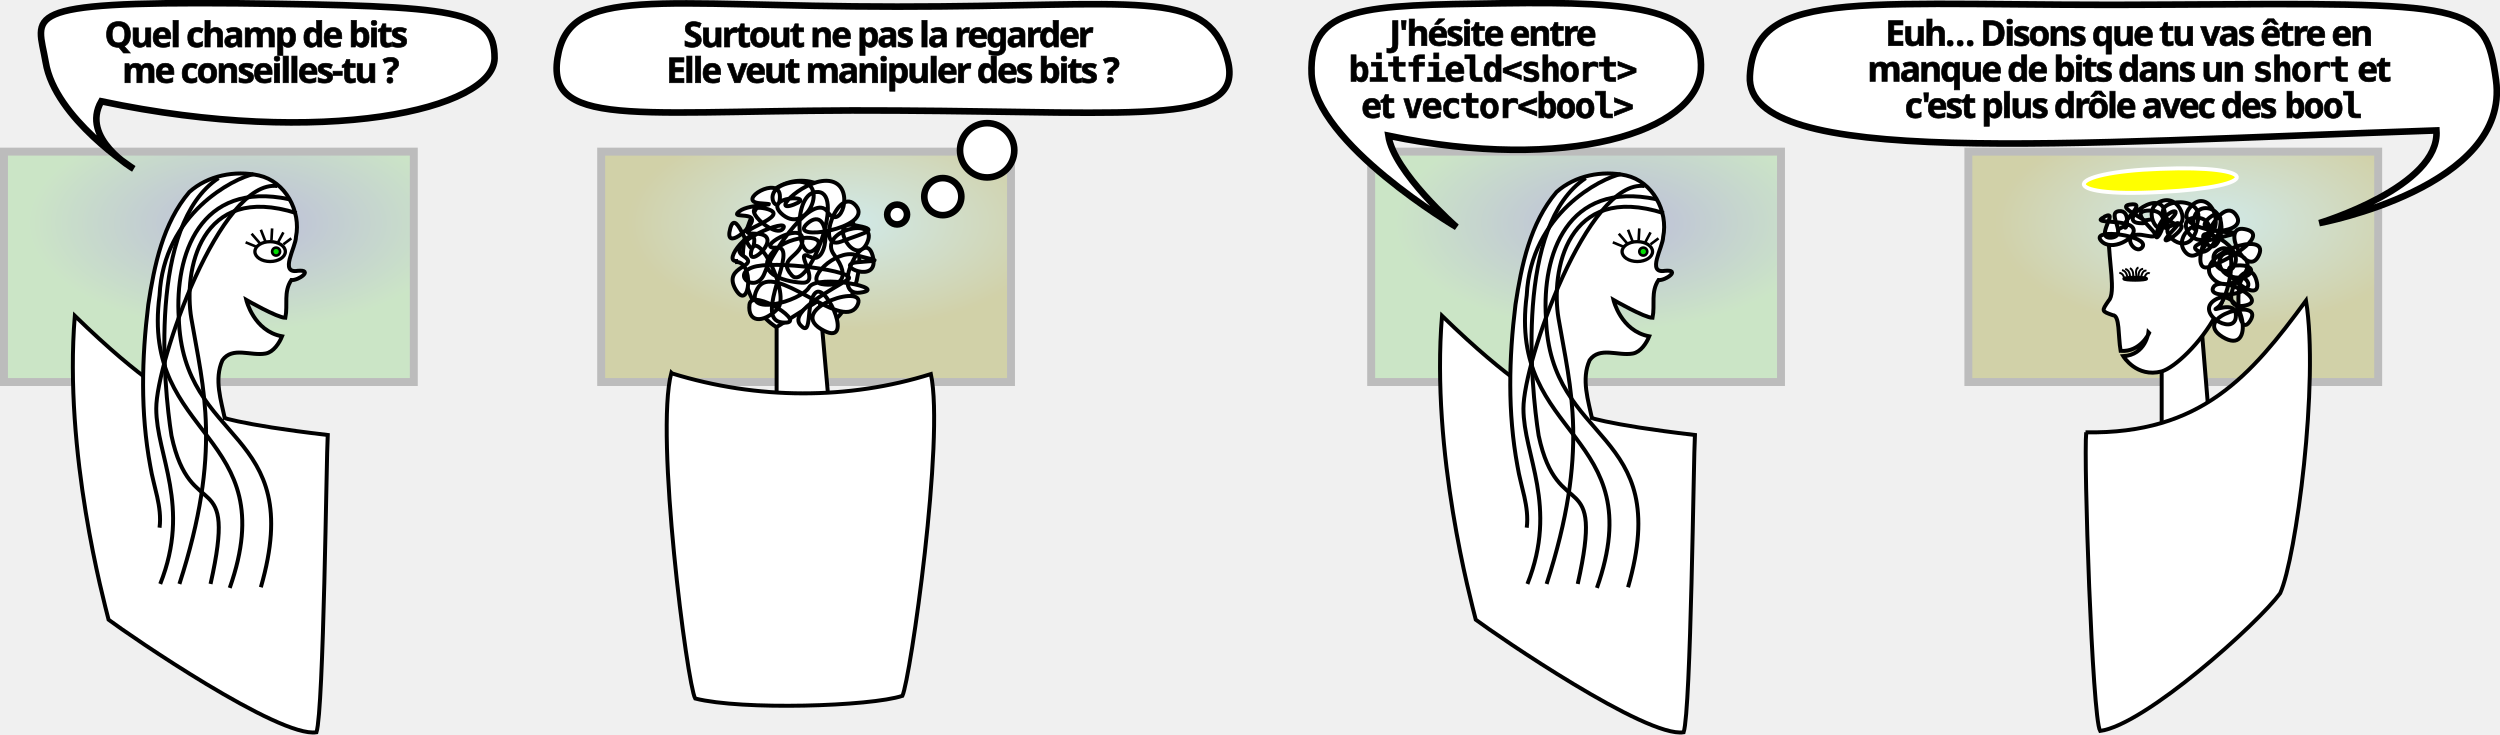
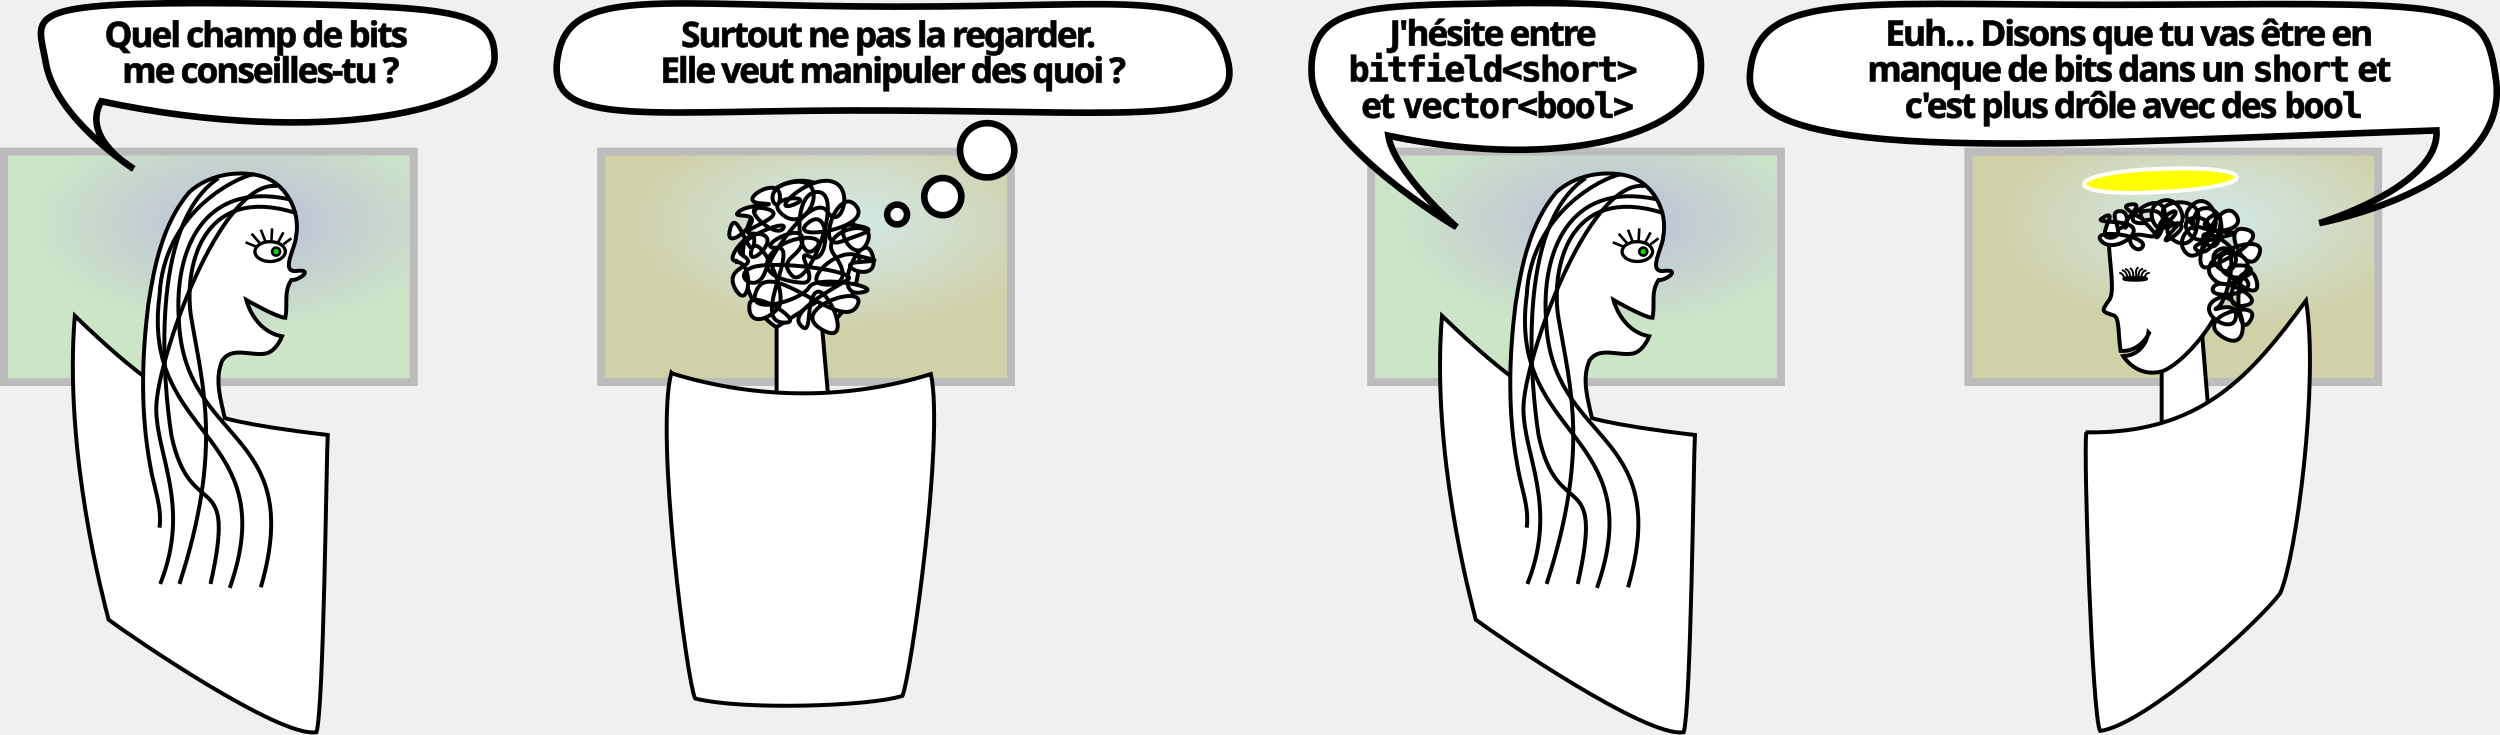
- <svg xmlns="http://www.w3.org/2000/svg" xmlns:xlink="http://www.w3.org/1999/xlink" version="1.1" viewBox="0 0 3776 1110" width="100%" fill="#fff" stroke="#000" stroke-width="6" id="svg7980">
+ <svg xmlns="http://www.w3.org/2000/svg" xmlns:xlink="http://www.w3.org/1999/xlink" version="1.1" viewBox="0 0 3776 1110" width="65em" fill="#fff" stroke="#000" stroke-width="6">
  <defs id="defs7852">
    <radialGradient id="a" cx="516" cy="185" r="54" gradientTransform="matrix(6 0 0 3 -2730 -218)" gradientUnits="userSpaceOnUse">
      <stop stop-color="#44a" offset="0" id="stop7842" />
      <stop stop-color="#7c6" offset="1" id="stop7844" />
    </radialGradient>
    <radialGradient id="b" cx="516" cy="185" r="54" gradientTransform="matrix(6 0 0 3 -1825 -218)" gradientUnits="userSpaceOnUse">
      <stop stop-color="#8dd" offset="0" id="stop7847" />
      <stop stop-color="#880" offset="1" id="stop7849" />
    </radialGradient>
  </defs>
  <g id="2ecrans" opacity=".3" stroke="#444" stroke-width="12">
    <rect x="6" y="229" width="619" height="348" fill="url(#a)" id="rect7854" />
    <rect x="908" y="229" width="619" height="348" fill="url(#b)" id="rect7856" />
  </g>
  <use transform="translate(2065)" xlink:href="#2ecrans" id="use7859" />
  <path style="stroke-width:10" id="path7861" d="M 358,5 C 22,2 57,23 69,94 c 14,85 133,161 133,161 0,0 -81,-46 -49,-102 336,71 593,12 594,-65 C 747,15 694,9 358,5 Z" />
  <path style="stroke-width:10" id="path7863" d="m 1853,86 c 31,105 -121,83 -498,81 -377,-3 -530,32 -513,-79 17,-112 149,-78 513,-78 364,0 466,-29 498,76 z" />
  <circle style="stroke-width:10" id="circle7865" r="41" cy="227" cx="1491" />
  <circle style="stroke-width:10" id="circle7867" r="28" cy="297" cx="1424" />
  <circle style="stroke-width:10" id="circle7869" r="15" cy="324" cx="1355" />
  <path style="stroke-width:10" id="path7871" d="M 2268,5 C 2060,8 1977,8 1981,112 1986,217 2200,343 2200,343 c 0,0 -95,-83 -103,-138 269,56 466,-6 472,-99 C 2574,13 2477,2 2268,5 Z" />
  <path style="stroke-width:10" id="path7873" d="m 3274,7 c 459,-3 480,-4 496,114 22,162 -267,216 -267,216 0,0 183,-55 177,-140 -563,19 -1044,58 -1037,-82 7,-139 172,-104 631,-108 z" />
  <g fill="#000" stroke="#000" stroke-width="1" font-family="Purisa" font-weight="bold" font-size="53" letter-spacing="-3" word-spacing="-3" text-anchor="middle" id="g7911">
    <text id="text7881">
      <tspan x="394" y="71" id="tspan7877">Quel champ de bits</tspan>
      <tspan x="394" y="125" id="tspan7879">me conseilles-tu ?</tspan>
    </text>
    <text id="text7887">
-       <tspan x="1349" y="71" id="tspan7883">Surtout ne pas la regarder</tspan>
-       <tspan x="1349" y="125" id="tspan7885">Elle veut manipuler des bits ?</tspan>
+       <tspan x="1349" y="71" id="tspan7883">Surtout ne pas la regarder.</tspan>
+       <tspan x="1349" y="125" id="tspan7885">Elle veut manipuler des quoi ?</tspan>
    </text>
    <text id="text7897" style="line-height:66px;">
      <tspan x="2262" y="69" id="tspan7889" style="font-family:Purisa;line-height:66px;">J'hésite entre</tspan>
      <tspan x="2262" y="123" id="tspan7891" style="font-family:monospace;line-height:66px;">bitfield&lt;short&gt;</tspan>
      <tspan x="2262" y="178" id="tspan7895" style="font-family:Purisa;line-height:66px;">et <tspan id="tspan7893" style="font-family:monospace;line-height:66px;">vector&lt;bool&gt;</tspan>
      </tspan>
    </text>
    <text id="text7909">
      <tspan x="3223" y="69" id="tspan7899">Euh… Disons que tu vas être en</tspan>
      <tspan x="3223" y="123" id="tspan7903">manque de bits dans un <tspan font-family="monospace" id="tspan7901">short</tspan>

 et</tspan>
      <tspan x="3223" y="178" id="tspan7907">c'est plus drôle avec des <tspan font-family="monospace" id="tspan7905">bool</tspan>
      </tspan>
    </text>
  </g>
  <g id="long">
    <path d="m328 628s29 13 167 29c-2 31-6 415-17 449-56 9-282-146-314-170-7-28-68-252-51-459 106 103 154 125 153 122" id="path7913" />
    <path d="m340 634c-6-29-17-61-4-90 15-21 43-6 65-10 12-2 21-16 25-26-43-8-54-55-54-55s47 27 59 27c4-20-3-39 9-57 11 1 34-16 10-14-29 5-3-36-3-51 8-39-16-84-56-93-36-8-77 0-105 25-40 47-53 111-62 170-10 81-12 163 3 244 5 31 18 61 14 93" id="path7915" />
    <g fill="none" id="g7927">
      <path d="m383 263c-29 6-136 59-142 183-29 218 189 206 106 442" id="path7917" />
      <path d="m448 322c-147-47-171 88-159 159 18 106 47 200-18 401" id="path7919" />
      <path d="m330 269c-106 71-83 313-71 389 29 136 100 41 59 224" id="path7921" />
      <path d="m419 281c-86-11-183 265-183 336s53 147 6 265" id="path7923" />
      <path d="m437 301c-136-29-173 85-167 179 6 195 194 164 124 407" id="path7925" />
    </g>
    <ellipse cx="408" cy="380" rx="23" ry="15" stroke-width="5" id="ellipse7929" />
    <g stroke-width="4" id="g7945">
      <path d="m428 351-8 15" id="path7931" />
      <path d="m411 345-1 18" id="path7933" />
      <path d="m440 360-12 9" id="path7935" />
      <path d="m394 347 7 18" id="path7937" />
      <path d="m380 353 13 15" id="path7939" />
      <path d="m371 366 17 7" id="path7941" />
      <circle cx="417" cy="380" r="6" fill="#0d0" id="circle7943" />
    </g>
  </g>
  <ellipse id="tete_court_1" cx="1210" cy="389" rx="88" ry="116" />
  <path id="cou_court_1" d="m1251 600-13-147-65 41v116" />
  <path id="cheuveux_court_1" d="m1115 394c-30 5 29-62 24-27-5 34-26-58-36-22s34-2 33-13-34-2-19-13c15-12 70-9 31-12-38-3 30-44 30-10s-36-14 21-22 22 80-16 50c-37-30 55-31 16-16s20-44 57-35c36 9 14 77-6 46-21-31-83 59-95 92s-51 4-19-8c31-12 162 6 145 18-18 12-91 48-72 69s7-35 23-49c17-15 61 87 8 55s77-73 54-34c-24 38-126-71-150-27s66 19 78-2 124 2 77 8 6-103 19-56-63 13-22 10 26-2-4-11-78 39-51 44c26 5 46-8 19-44s68-60 50-19-60-34-20-26c40 7 20 10-20 25s-4-87 23-54c28 34-108 56-73 26 36-30 34 66 4 51-29-15 19 41-13 39-31-2-70-16-44-46 27-30 90-27 63-4-27 24-35-90 6-87s-16 152-40 126c-24-27 17-27 16-55s-75 16-39 13-37 108 8 113-46-54-49-27 20 29 42 7c21-21-30-123-39-89-9 33 54-25 6-25-47 0 63-27 15-38-47-10 15 48 27 30s-90 23-61 41-32 14-11 51c22 37 29-46-1-41z" />
  <path id="fauteuil_court_1" d="m1015 564c129 40 267 40 391 1 21 97-31 460-43 486-48 16-243 22-313 4-12-21-61-398-36-492z" />
  <use transform="translate(2065)" xlink:href="#long" id="use7952" />
  <path id="cou_court_2" d="m3337 638-11-134-61 55v94" />
  <path id="visage_court_2" d="m3246 503s-13 29-43 27c-4-23-1-54-12-54-17-6-17-6-6-22 11-11 0-61 0-95v6c0-28 95-50 145-22 95 72-27 207-65 218-38 10-58-23-58-23 34-2 38-36 38-36z" />
  <path id="cheuveux_courts_2" d="m3179 327c23-11-17 34 10 32 26-3-8-37 11-40 20-3 11 34 9 23s35-37 8-33 50 31 14 28 39-59 39-11-41-9-6-22 46.5 56 11 28c-35-28 53-42 45 0s-18-25 17-17c34 9 14 80-6 50-20-29 56 2 45 33s-52-10-22-22 12 77-4 88c-17 11 30-15 27 15s-67-9-28-28c39-18 59 89 8 58-50-31 64-61 42-25s-24-83-6-61c19 22-61 31-50 11s89 22 45 28c-45 6 7-84 20-39s-70-20-31-22c39-3 23 25-6 17-28-8-25-48 11-33 37 14-16 67-42 33-25-34 89-72 72-33s-60-46-22-39-15 43-53 57 13-111 39-80c26 32-73 34-39 6s11 64-17 50 80-26 50-28c-30-1-87-11-61-39 25-28 53 22 28 45-25 22-56-31-17-28s3 77-19 52 30-58 13-25-62-14-28-17-40 47-6 11c35-36-35 18 0-20 20-20-14-12-22 20-9 31 33-32-11-32-45 0 39 47-5 38-45-10-17 33-6 17 11-17-78-29-63-10s56-4 49-18c-7-15-67-6-44-17z" />
  <path id="aureole" d="m3263 255c-149 5-159 44 0 35 159-8 149-41 0-35z" fill="#ff0" stroke="#fff" />
  <ellipse cx="3225" cy="421" rx="17" ry="2" stroke-width="5" id="ellipse7958" />
  <g fill="none" stroke-width="3" id="g7976">
    <path d="m3222 417s1-9-5-12" id="path7960" />
    <path d="m3239 419s3-9 8-6" id="path7962" />
    <path d="m3208 419s-1-6-7-7" id="path7964" />
    <path d="m3217 418s1-9-7-12" id="path7966" />
    <path d="m3213 418s-1-9-8-10" id="path7968" />
    <path d="m3227 417s-3-11 3-13" id="path7970" />
    <path d="m3230 418s-1-11 7-12" id="path7972" />
    <path d="m3234 418s2-11 8-9" id="path7974" />
  </g>
  <path d="m3150 653c175 3 250-86 333-199 20 123-15 389-39 442-33 45-204 199-272 208-12-21-25-410-21-451z" id="path7978" />
</svg>
